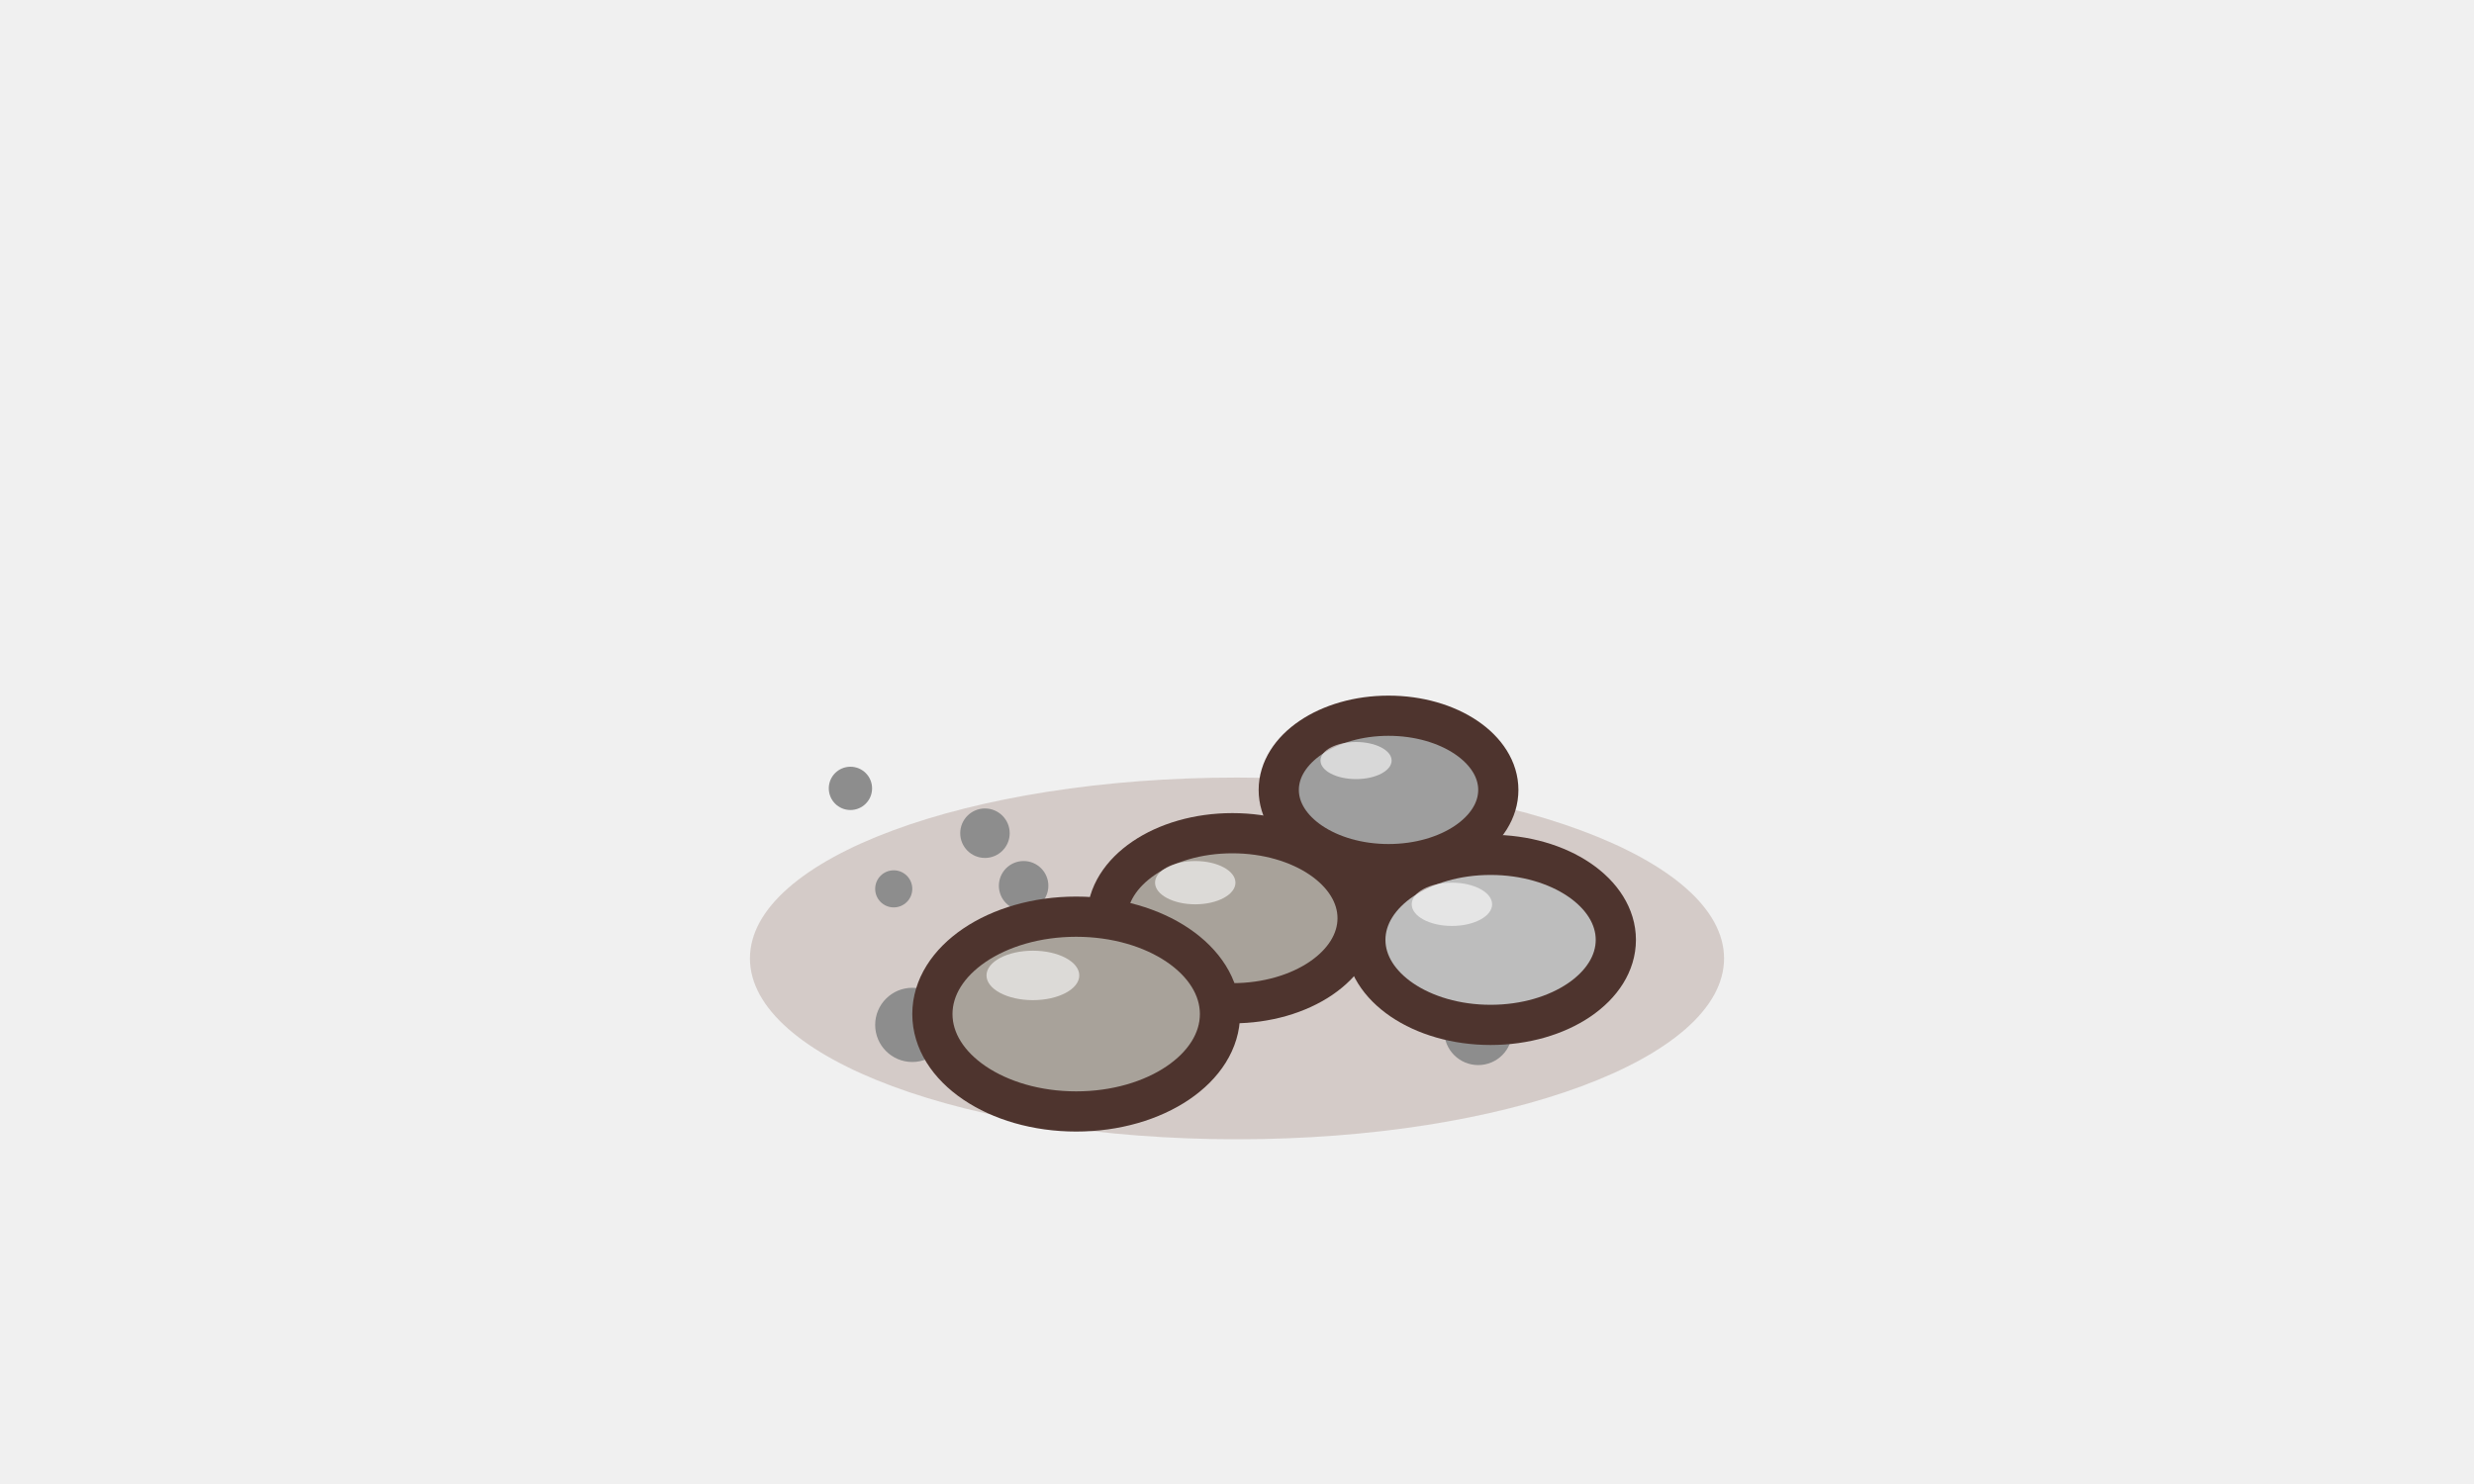
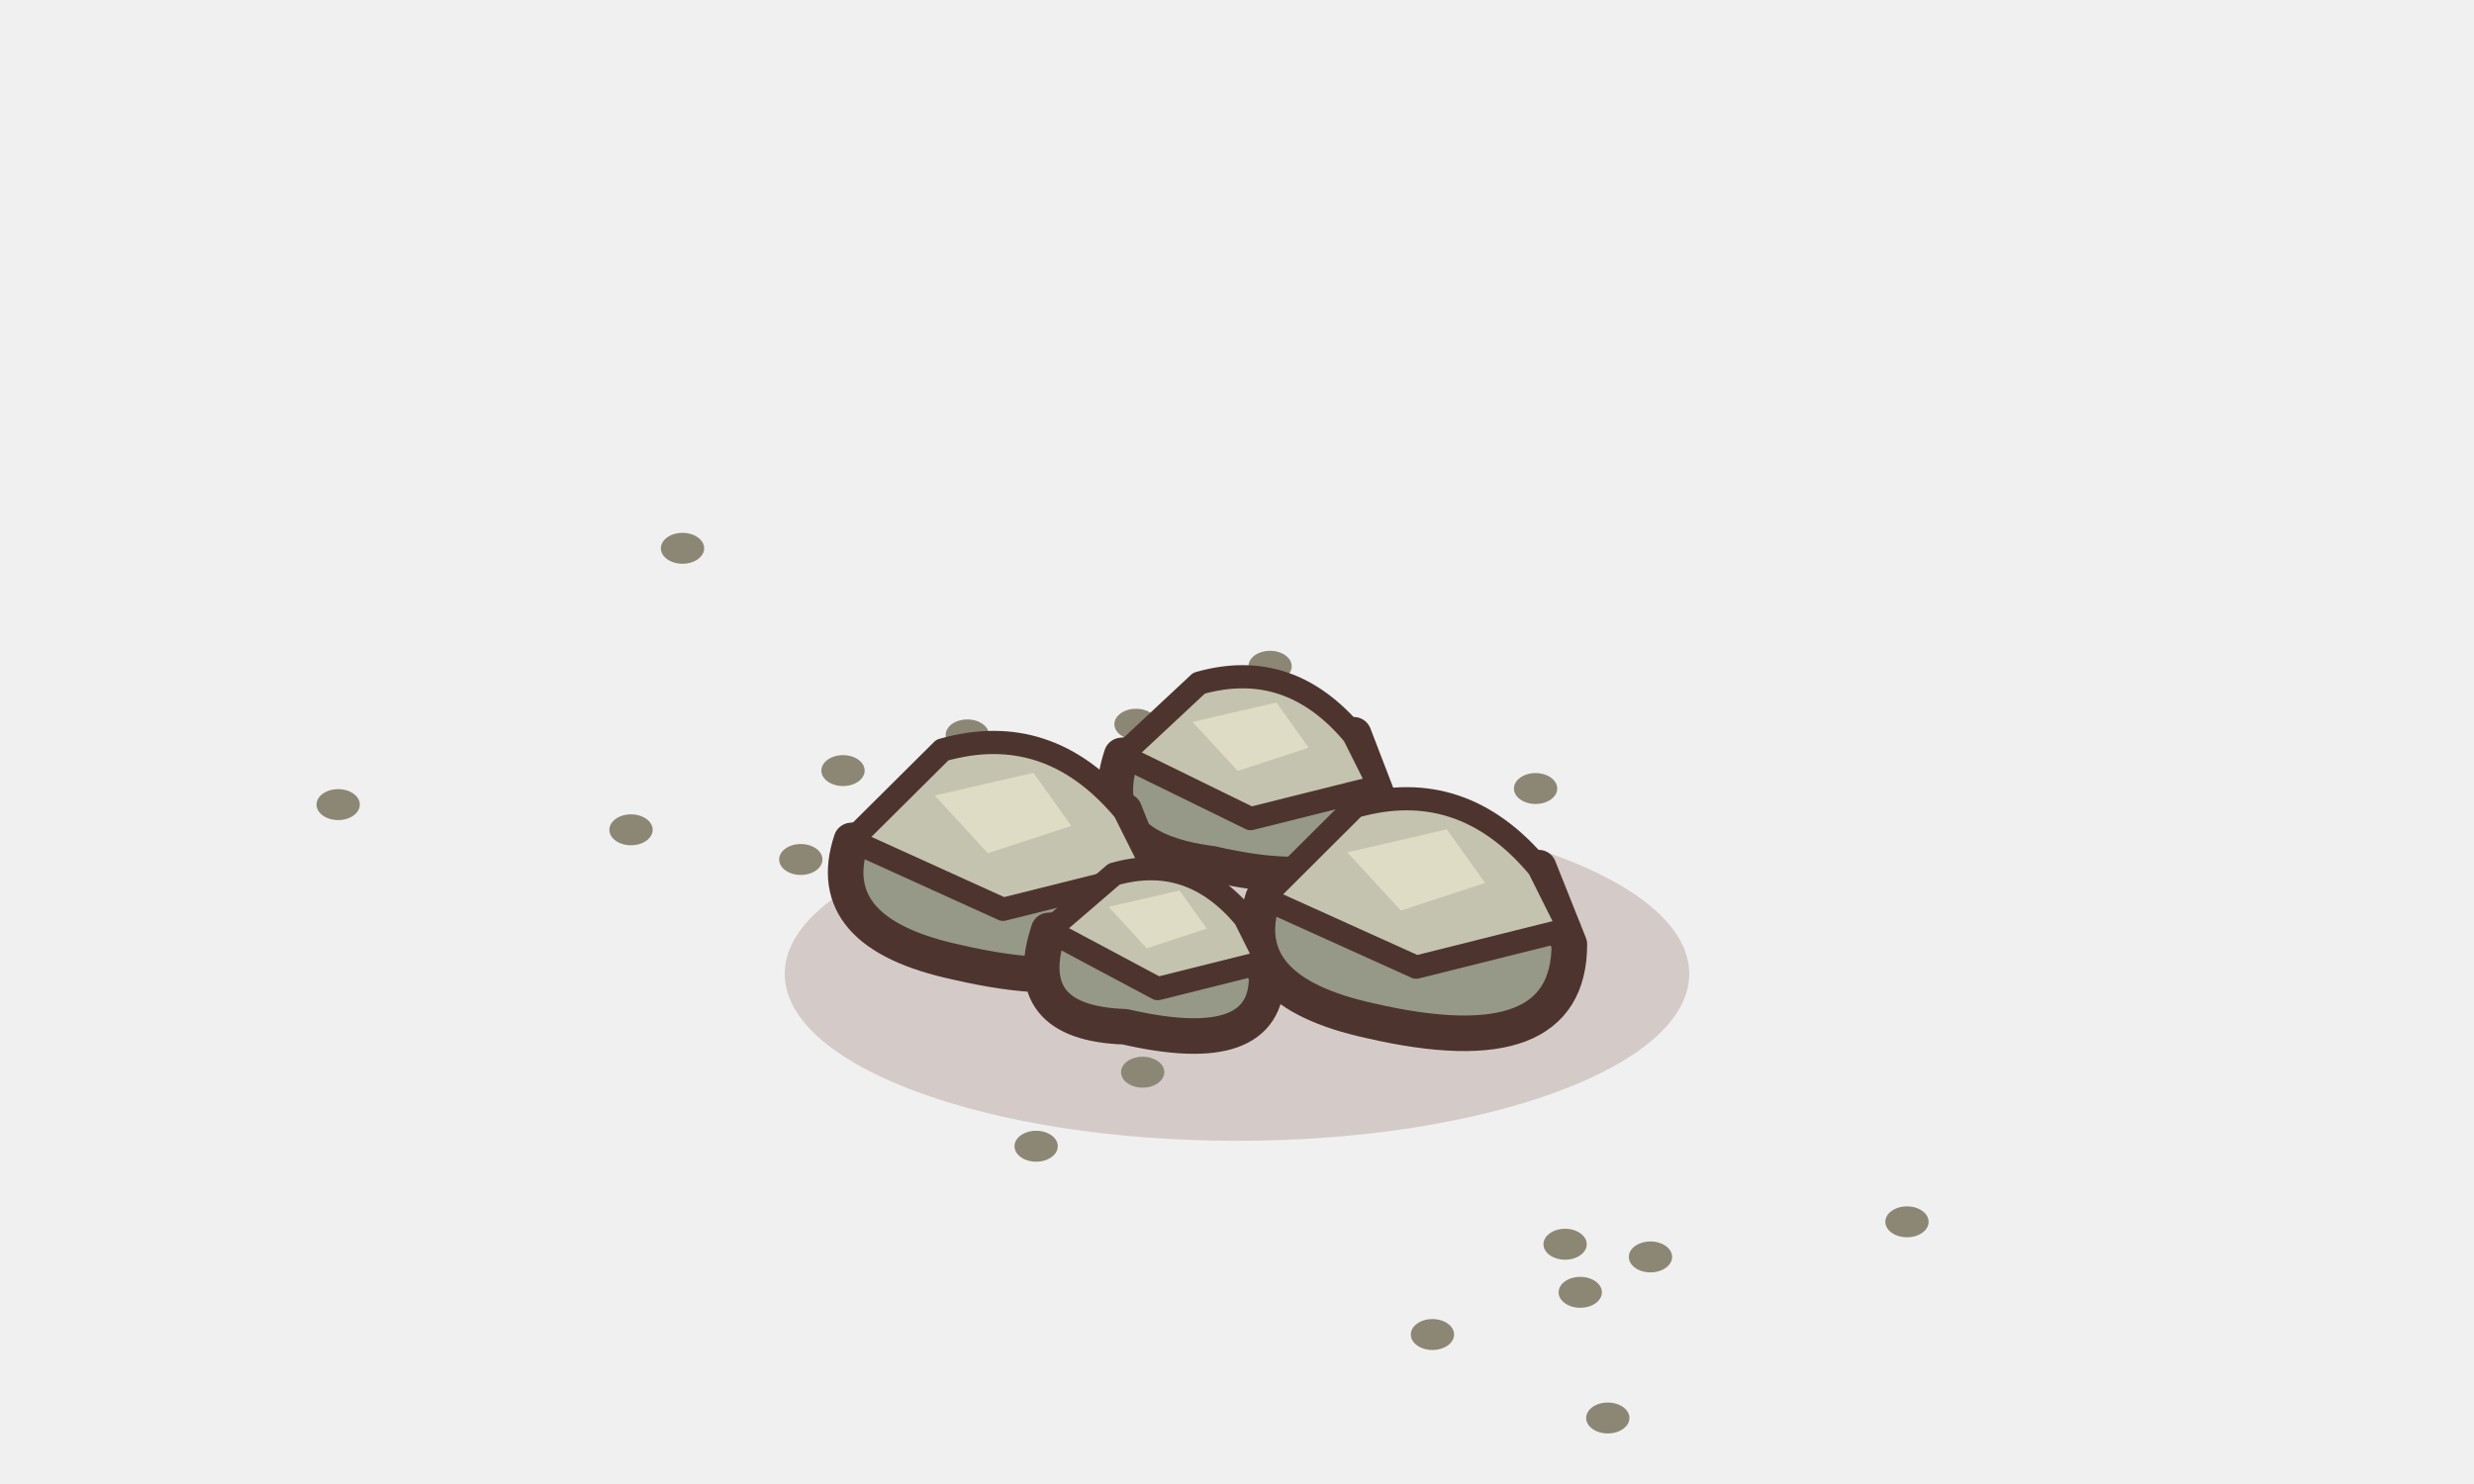
<svg xmlns="http://www.w3.org/2000/svg" width="160" height="96" viewBox="0 0 160 96">
-   <ellipse cx="80" cy="62" rx="31.5" ry="11.7" fill="#A1887F" opacity="0.35" />
-   <circle cx="72.7" cy="61.2" r="2.3" fill="#8D8D8D" />
-   <circle cx="90.6" cy="60.3" r="1.9" fill="#8D8D8D" />
-   <circle cx="89.8" cy="52.0" r="2.3" fill="#8D8D8D" />
-   <circle cx="95.6" cy="66.7" r="2.2" fill="#8D8D8D" />
-   <circle cx="74.0" cy="58.2" r="1.3" fill="#8D8D8D" />
-   <circle cx="87.5" cy="52.1" r="1.3" fill="#8D8D8D" />
-   <circle cx="63.7" cy="53.9" r="1.6" fill="#8D8D8D" />
-   <circle cx="55.0" cy="51.0" r="1.4" fill="#8D8D8D" />
-   <circle cx="57.8" cy="57.5" r="1.2" fill="#8D8D8D" />
-   <circle cx="100.9" cy="62.1" r="1.4" fill="#8D8D8D" />
-   <circle cx="66.2" cy="57.3" r="1.6" fill="#8D8D8D" />
-   <circle cx="59.0" cy="66.3" r="2.4" fill="#8D8D8D" />
-   <circle cx="78.1" cy="59.7" r="1.3" fill="#8D8D8D" />
-   <ellipse cx="89.8" cy="51.1" rx="7.1" ry="4.8" fill="#9E9E9E" stroke="#4E342E" stroke-width="2.6" />
-   <ellipse cx="87.7" cy="49.2" rx="2.3" ry="1.2" fill="#FFFFFF" opacity="0.6" />
-   <ellipse cx="79.7" cy="59.4" rx="8.1" ry="5.5" fill="#A8A29A" stroke="#4E342E" stroke-width="2.6" />
-   <ellipse cx="77.3" cy="57.1" rx="2.6" ry="1.4" fill="#FFFFFF" opacity="0.6" />
-   <ellipse cx="96.4" cy="60.8" rx="8.1" ry="5.5" fill="#BDBDBD" stroke="#4E342E" stroke-width="2.6" />
-   <ellipse cx="93.9" cy="58.5" rx="2.6" ry="1.4" fill="#FFFFFF" opacity="0.6" />
-   <ellipse cx="69.6" cy="65.6" rx="9.3" ry="6.3" fill="#A8A29A" stroke="#4E342E" stroke-width="2.6" />
-   <ellipse cx="66.8" cy="63.1" rx="3.0" ry="1.6" fill="#FFFFFF" opacity="0.6" />
+   <ellipse cx="80" cy="63" rx="29.25" ry="10.8" fill="#A1887F" stroke="#4E342E" stroke-width="0" opacity="0.35" />
+   <ellipse cx="21.87" cy="52.05" rx="1.4" ry="1" fill="#8C8774" stroke="#4E342E" stroke-width="0" />
+   <ellipse cx="94.06" cy="53.36" rx="1.4" ry="1" fill="#8C8774" stroke="#4E342E" stroke-width="0" />
+   <ellipse cx="99.31" cy="51.01" rx="1.4" ry="1" fill="#8C8774" stroke="#4E342E" stroke-width="0" />
+   <ellipse cx="67.01" cy="74.15" rx="1.4" ry="1" fill="#8C8774" stroke="#4E342E" stroke-width="0" />
+   <ellipse cx="106.74" cy="81.31" rx="1.4" ry="1" fill="#8C8774" stroke="#4E342E" stroke-width="0" />
+   <ellipse cx="62.56" cy="47.54" rx="1.4" ry="1" fill="#8C8774" stroke="#4E342E" stroke-width="0" />
+   <ellipse cx="40.81" cy="53.68" rx="1.4" ry="1" fill="#8C8774" stroke="#4E342E" stroke-width="0" />
+   <ellipse cx="73.9" cy="69.36" rx="1.4" ry="1" fill="#8C8774" stroke="#4E342E" stroke-width="0" />
+   <ellipse cx="73.47" cy="46.85" rx="1.4" ry="1" fill="#8C8774" stroke="#4E342E" stroke-width="0" />
+   <ellipse cx="92.64" cy="86.33" rx="1.4" ry="1" fill="#8C8774" stroke="#4E342E" stroke-width="0" />
+   <ellipse cx="102.2" cy="83.6" rx="1.4" ry="1" fill="#8C8774" stroke="#4E342E" stroke-width="0" />
+   <ellipse cx="101.22" cy="80.49" rx="1.4" ry="1" fill="#8C8774" stroke="#4E342E" stroke-width="0" />
+   <ellipse cx="54.52" cy="49.85" rx="1.4" ry="1" fill="#8C8774" stroke="#4E342E" stroke-width="0" />
+   <ellipse cx="82.14" cy="43.1" rx="1.4" ry="1" fill="#8C8774" stroke="#4E342E" stroke-width="0" />
+   <ellipse cx="44.14" cy="35.47" rx="1.4" ry="1" fill="#8C8774" stroke="#4E342E" stroke-width="0" />
+   <ellipse cx="51.79" cy="55.6" rx="1.4" ry="1" fill="#8C8774" stroke="#4E342E" stroke-width="0" />
+   <ellipse cx="123.33" cy="79.04" rx="1.4" ry="1" fill="#8C8774" stroke="#4E342E" stroke-width="0" />
+   <ellipse cx="103.98" cy="91.73" rx="1.4" ry="1" fill="#8C8774" stroke="#4E342E" stroke-width="0" />
+   <g transform="translate(80.88 50.87)">
+     <path d="M-8.342 -2 Q-10.342 4 -2.503 5.005 Q8.342 7.508 8.342 1 L6.674 -3.337 Z" fill="#969888" stroke="#4E342E" stroke-width="2.3" stroke-linejoin="round" stroke-linecap="round" />
+     <path d="M-8.342 -2 L-3.337 -6.674 Q2.503 -8.342 6.674 -3.337 L8.342 0 L0 2.086 Z" fill="#C4C3AF" stroke="#4E342E" stroke-width="1.5" stroke-linejoin="round" stroke-linecap="round" />
+     <path d="M-3.754 -4.171 L1.668 -5.422 L3.754 -2.503 L-0.834 -1.001 Z" fill="#DFDCC6" stroke="#4E342E" stroke-width="0" stroke-linejoin="round" stroke-linecap="round" />
+   </g>
+   <g transform="translate(64.87 56.37)">
+     <path d="M-9.812 -2 Q-11.812 4 -2.944 5.887 Q9.812 8.831 9.812 1 L7.85 -3.925 Z" fill="#969888" stroke="#4E342E" stroke-width="2.3" stroke-linejoin="round" stroke-linecap="round" />
+     <path d="M-9.812 -2 L-3.925 -7.85 Q2.944 -9.812 7.85 -3.925 L9.812 0 L0 2.453 Z" fill="#C4C3AF" stroke="#4E342E" stroke-width="1.5" stroke-linejoin="round" stroke-linecap="round" />
+     <path d="M-4.416 -4.906 L1.962 -6.378 L4.416 -2.944 L-0.981 -1.177 Z" fill="#DFDCC6" stroke="#4E342E" stroke-width="0" stroke-linejoin="round" stroke-linecap="round" />
+   </g>
+   <g transform="translate(91.59 60.09)">
+     <path d="M-9.905 -2 Q-11.905 4 -2.972 5.943 Q9.905 8.915 9.905 1 L7.924 -3.962 Z" fill="#969888" stroke="#4E342E" stroke-width="2.3" stroke-linejoin="round" stroke-linecap="round" />
+     <path d="M-9.905 -2 L-3.962 -7.924 Q2.972 -9.905 7.924 -3.962 L9.905 0 L0 2.476 Z" fill="#C4C3AF" stroke="#4E342E" stroke-width="1.5" stroke-linejoin="round" stroke-linecap="round" />
+     <path d="M-4.457 -4.953 L1.981 -6.438 L4.457 -2.972 L-0.991 -1.189 Z" fill="#DFDCC6" stroke="#4E342E" stroke-width="0" stroke-linejoin="round" stroke-linecap="round" />
+   </g>
+   <g transform="translate(74.87 62.19)">
+     <path d="M-7.051 -2 Q-9.051 4 -2.115 4.231 Q7.051 6.346 7.051 1 L5.641 -2.82 Z" fill="#969888" stroke="#4E342E" stroke-width="2.3" stroke-linejoin="round" stroke-linecap="round" />
+     <path d="M-7.051 -2 L-2.82 -5.641 Q2.115 -7.051 5.641 -2.82 L7.051 0 L0 1.763 Z" fill="#C4C3AF" stroke="#4E342E" stroke-width="1.5" stroke-linejoin="round" stroke-linecap="round" />
+     <path d="M-3.173 -3.525 L1.41 -4.583 L3.173 -2.115 L-0.705 -0.846 Z" fill="#DFDCC6" stroke="#4E342E" stroke-width="0" stroke-linejoin="round" stroke-linecap="round" />
+   </g>
</svg>
